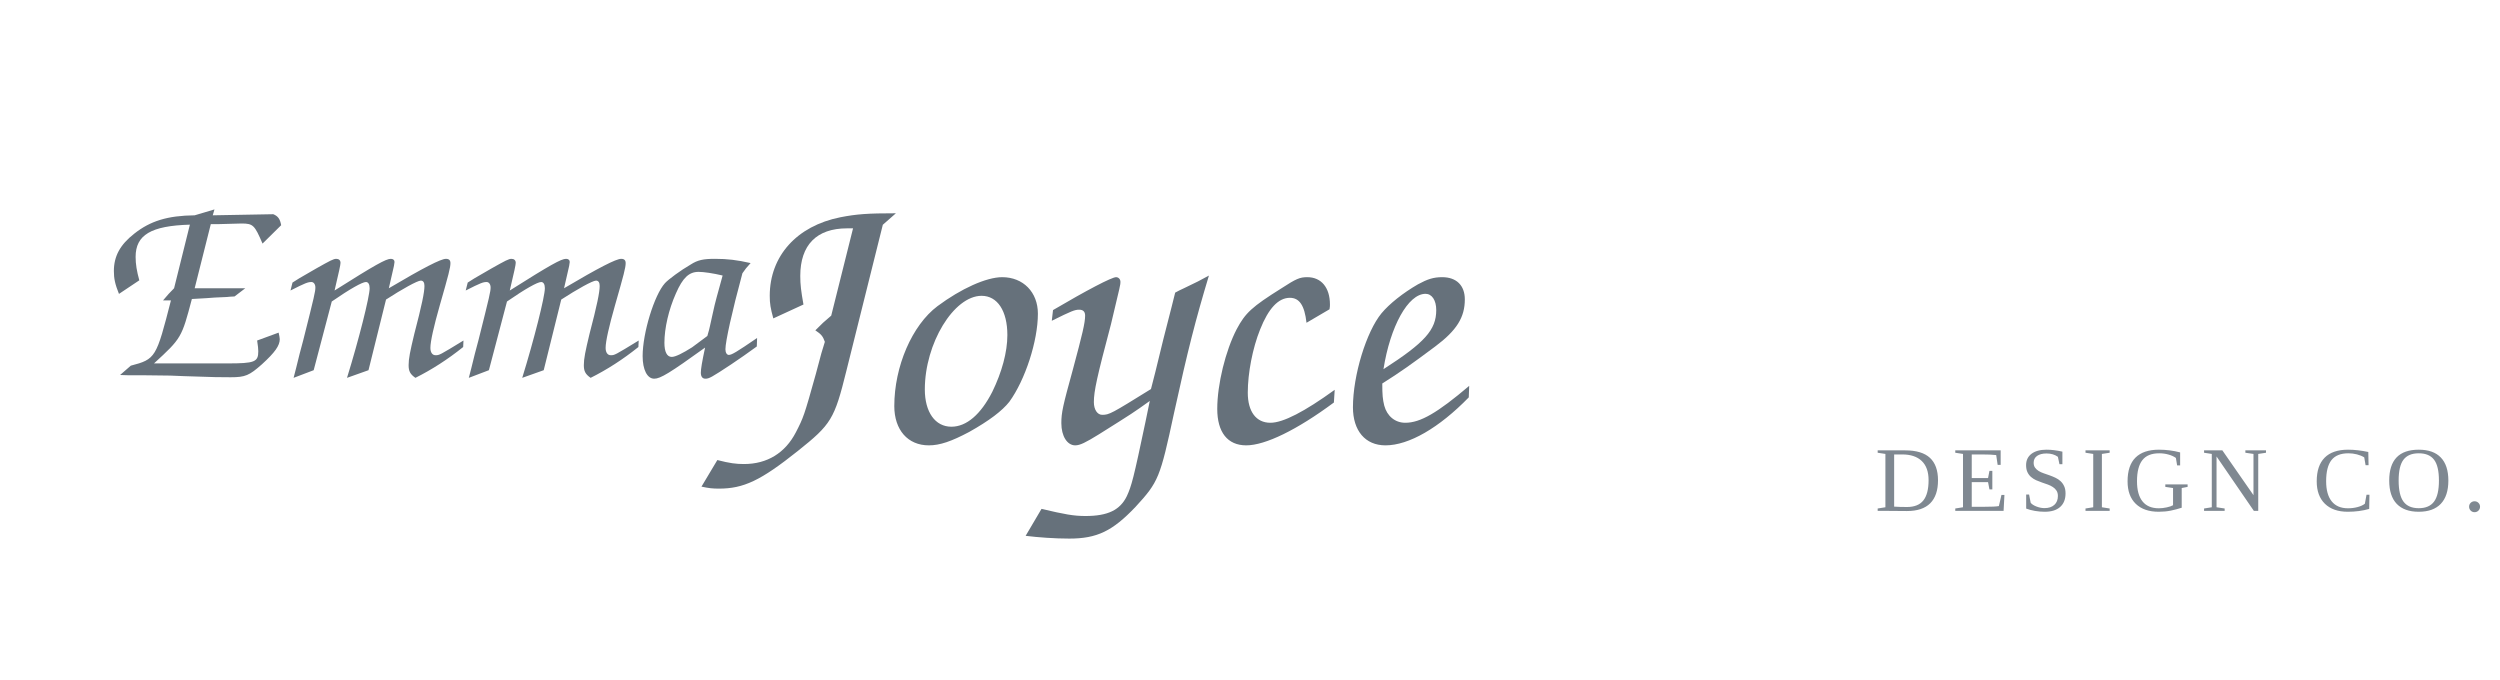
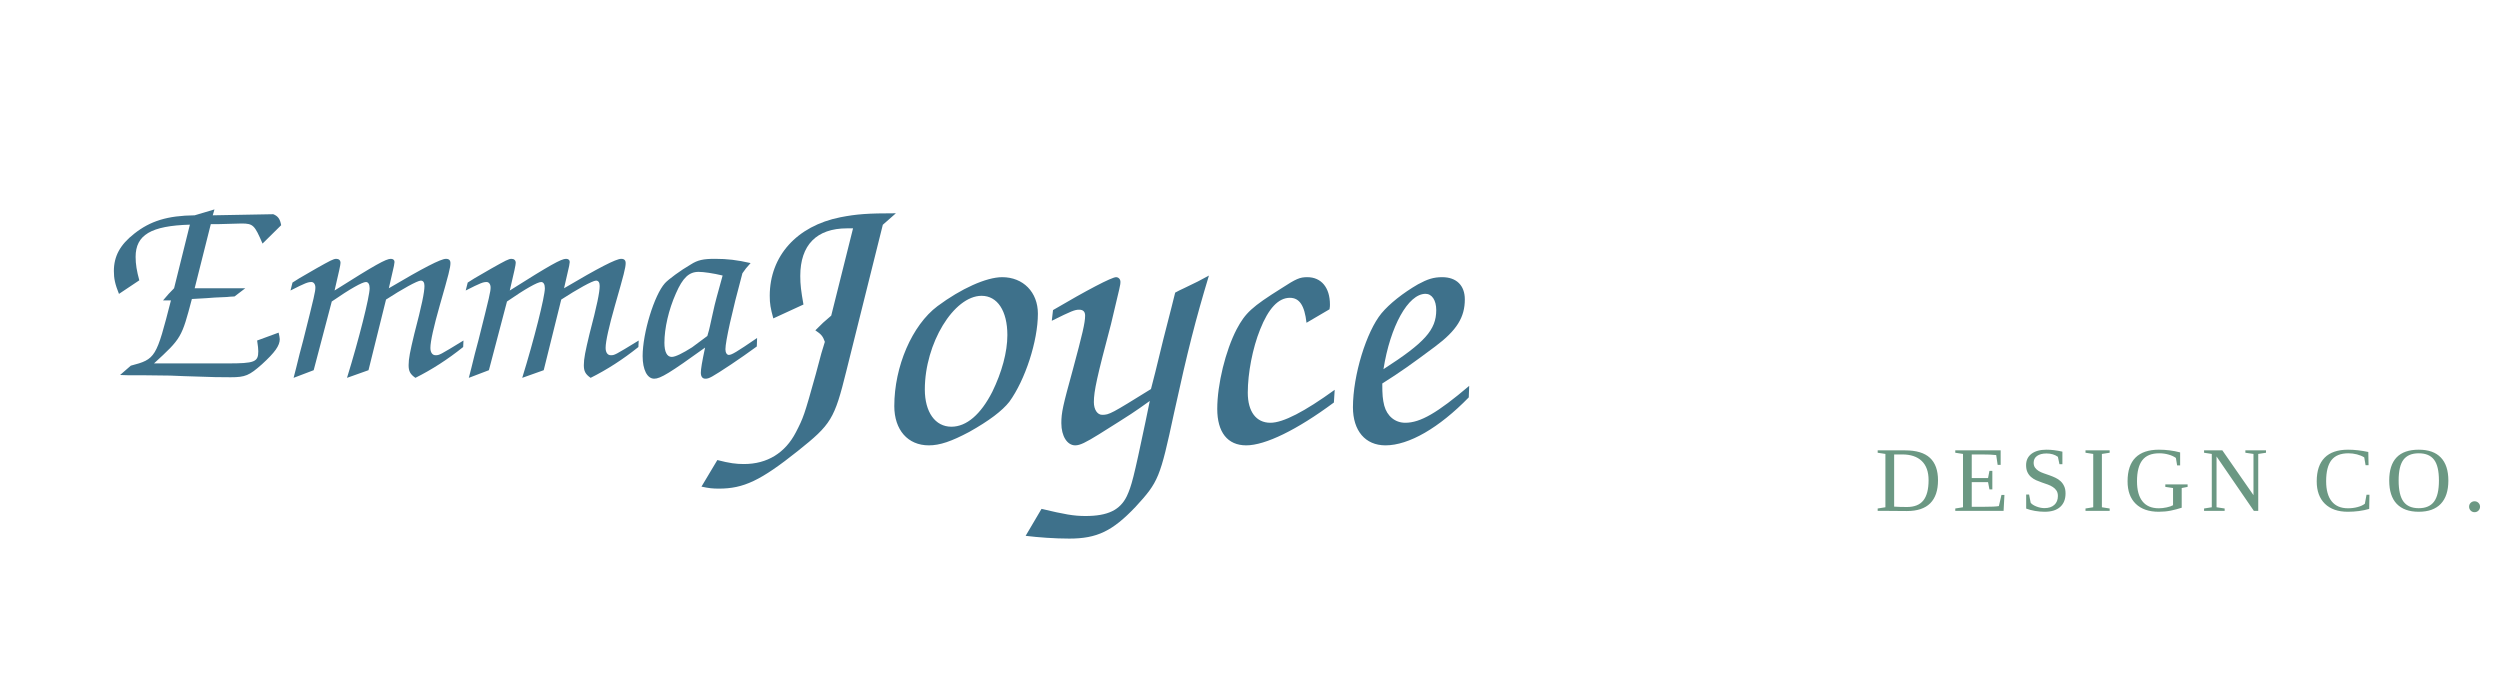
<svg xmlns="http://www.w3.org/2000/svg" width="920" height="250" viewBox="0 0 920 250" fill="none">
  <rect width="920" height="250" fill="transparent" />
-   <text x="34" y="138" fill="#66717B" font-size="104" font-style="italic" font-family="Snell Roundhand, Apple Chancery, URW Chancery L, cursive">Emma</text>
-   <text x="258" y="162" fill="#66717B" font-size="146" font-style="italic" font-family="Snell Roundhand, Apple Chancery, URW Chancery L, cursive">Joyce</text>
-   <text x="690" y="188" fill="#7F8891" font-size="34" letter-spacing="4" font-family="Georgia, Times New Roman, serif">DESIGN CO.</text>
+   <text x="34" y="138" fill="#3E718B" font-size="104" font-style="italic" font-family="Snell Roundhand, Apple Chancery, URW Chancery L, cursive">Emma</text>
+   <text x="258" y="162" fill="#3E718B" font-size="146" font-style="italic" font-family="Snell Roundhand, Apple Chancery, URW Chancery L, cursive">Joyce</text>
+   <text x="690" y="188" fill="#6B9883" font-size="34" letter-spacing="4" font-family="Georgia, Times New Roman, serif">DESIGN CO.</text>
</svg>
